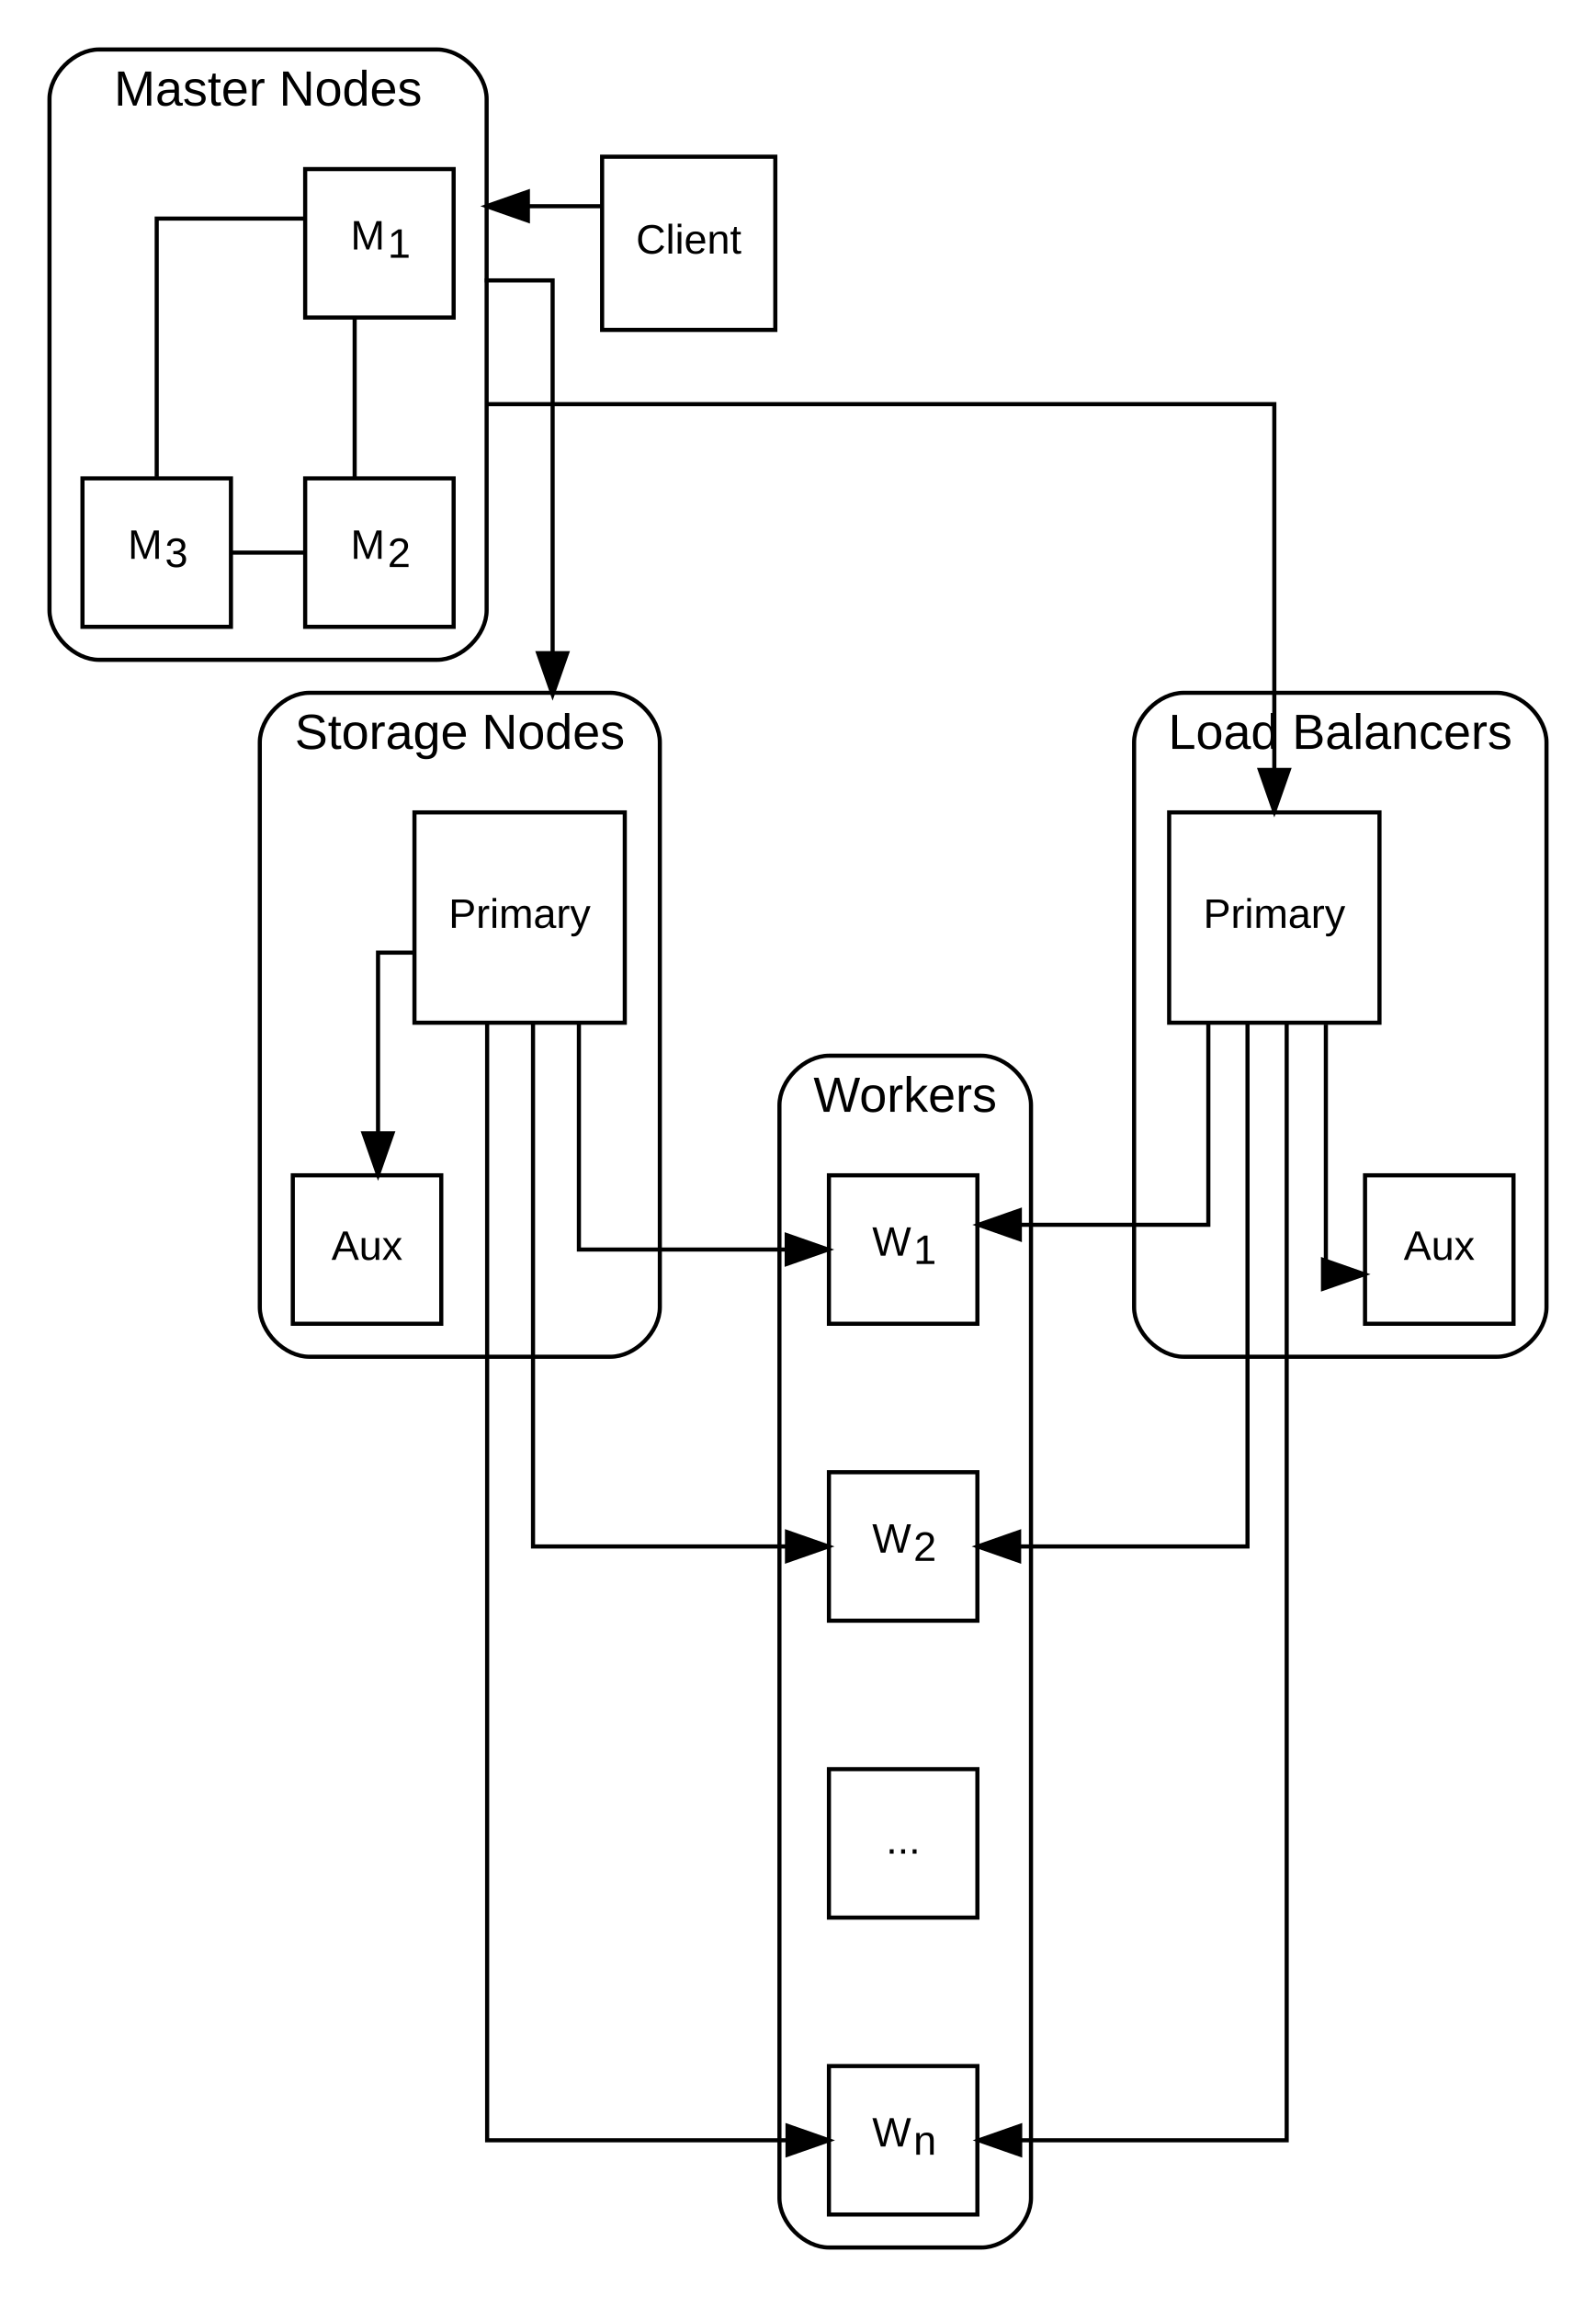
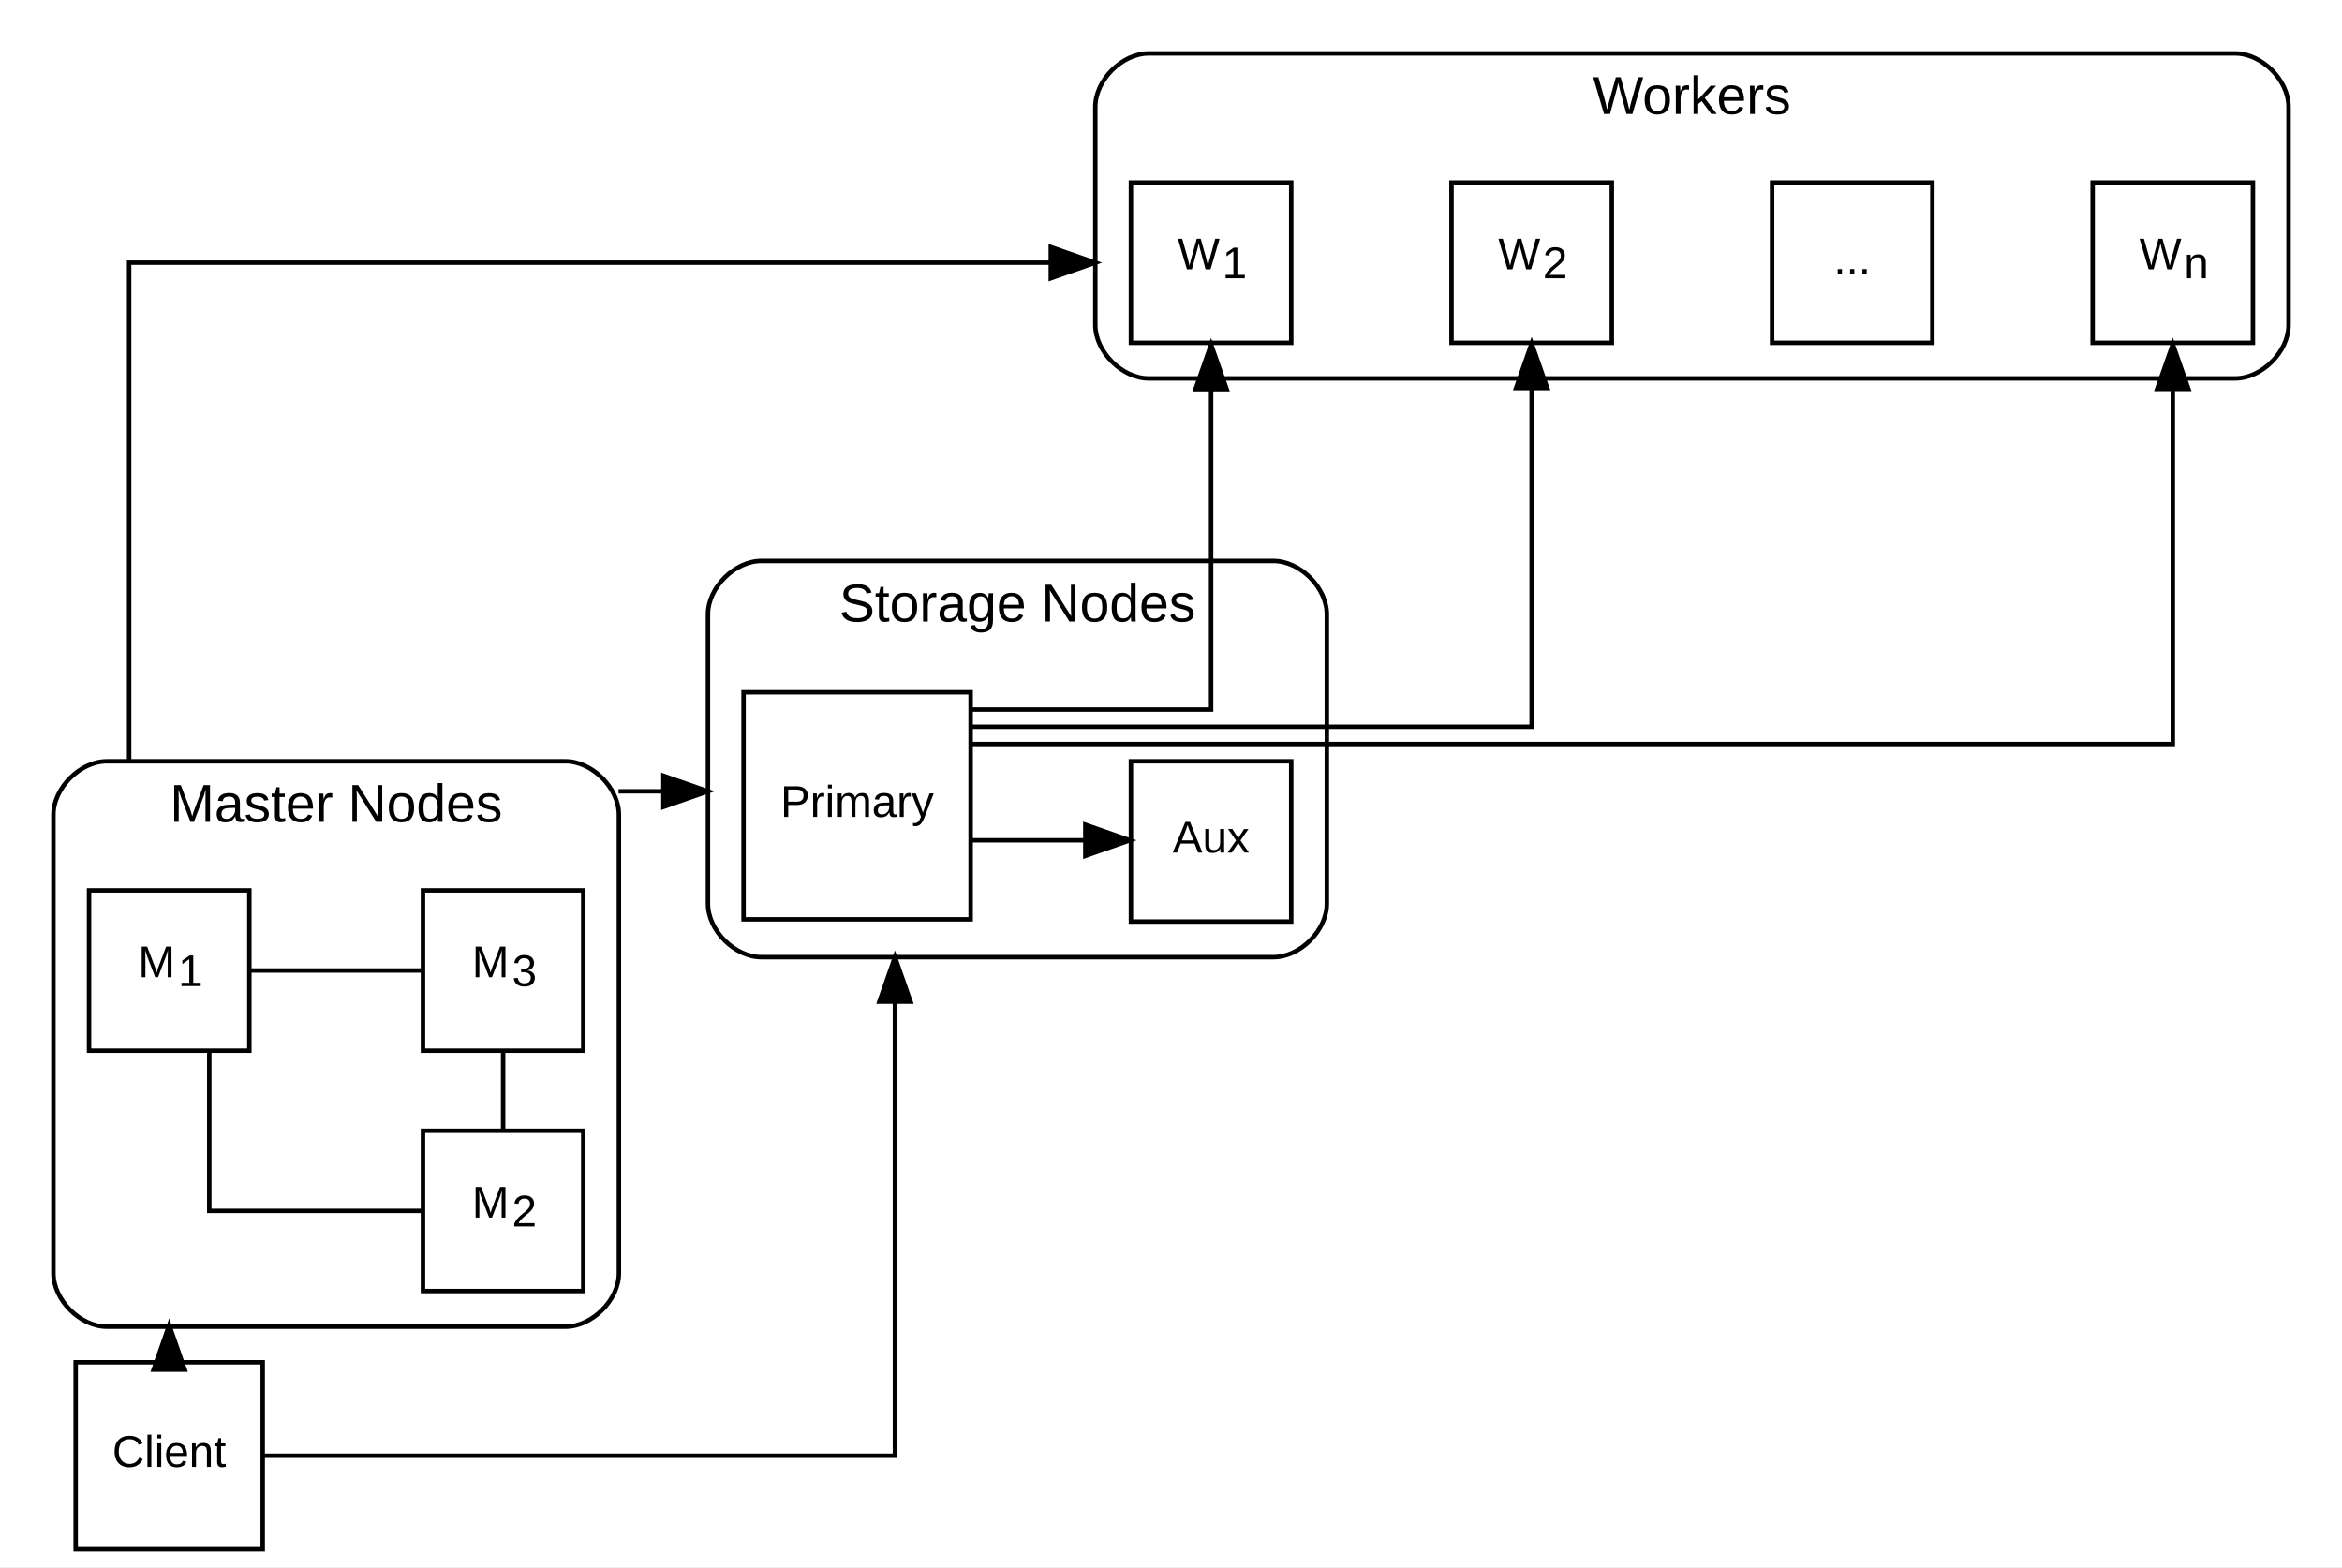
- <svg xmlns="http://www.w3.org/2000/svg" width="387pt" height="557pt" viewBox="0.00 0.00 387.00 557.00">
-   <g id="graph0" class="graph" transform="scale(1 1) rotate(0) translate(4 553)">
-     <polygon fill="white" stroke="none" points="-4,4 -4,-553 383,-553 383,4 -4,4" />
+ <svg xmlns="http://www.w3.org/2000/svg" width="526pt" height="352pt" viewBox="0.00 0.00 526.00 352.00">
+   <g id="graph0" class="graph" transform="scale(1 1) rotate(0) translate(4 348)">
+     <polygon fill="white" stroke="none" points="-4,4 -4,-348 522,-348 522,4 -4,4" />
    <g id="clust1" class="cluster">
-       <path fill="none" stroke="black" d="M20,-393C20,-393 102,-393 102,-393 108,-393 114,-399 114,-405 114,-405 114,-529 114,-529 114,-535 108,-541 102,-541 102,-541 20,-541 20,-541 14,-541 8,-535 8,-529 8,-529 8,-405 8,-405 8,-399 14,-393 20,-393" />
-       <text text-anchor="middle" x="61" y="-527.4" font-family="Arial" font-size="12.00">Master Nodes</text>
+       <path fill="none" stroke="black" d="M20,-50C20,-50 123,-50 123,-50 129,-50 135,-56 135,-62 135,-62 135,-165 135,-165 135,-171 129,-177 123,-177 123,-177 20,-177 20,-177 14,-177 8,-171 8,-165 8,-165 8,-62 8,-62 8,-56 14,-50 20,-50" />
+       <text text-anchor="middle" x="71.5" y="-163.4" font-family="Arial" font-size="12.00">Master Nodes</text>
    </g>
    <g id="clust3" class="cluster">
-       <path fill="none" stroke="black" d="M283,-224C283,-224 359,-224 359,-224 365,-224 371,-230 371,-236 371,-236 371,-373 371,-373 371,-379 365,-385 359,-385 359,-385 283,-385 283,-385 277,-385 271,-379 271,-373 271,-373 271,-236 271,-236 271,-230 277,-224 283,-224" />
-       <text text-anchor="middle" x="321" y="-371.4" font-family="Arial" font-size="12.00">Load Balancers</text>
+       <path fill="none" stroke="black" d="M254,-263C254,-263 498,-263 498,-263 504,-263 510,-269 510,-275 510,-275 510,-324 510,-324 510,-330 504,-336 498,-336 498,-336 254,-336 254,-336 248,-336 242,-330 242,-324 242,-324 242,-275 242,-275 242,-269 248,-263 254,-263" />
+       <text text-anchor="middle" x="376" y="-322.4" font-family="Arial" font-size="12.00">Workers</text>
    </g>
    <g id="clust4" class="cluster">
-       <path fill="none" stroke="black" d="M197,-8C197,-8 234,-8 234,-8 240,-8 246,-14 246,-20 246,-20 246,-285 246,-285 246,-291 240,-297 234,-297 234,-297 197,-297 197,-297 191,-297 185,-291 185,-285 185,-285 185,-20 185,-20 185,-14 191,-8 197,-8" />
-       <text text-anchor="middle" x="215.5" y="-283.4" font-family="Arial" font-size="12.00">Workers</text>
-     </g>
-     <g id="clust5" class="cluster">
-       <path fill="none" stroke="black" d="M71,-224C71,-224 144,-224 144,-224 150,-224 156,-230 156,-236 156,-236 156,-373 156,-373 156,-379 150,-385 144,-385 144,-385 71,-385 71,-385 65,-385 59,-379 59,-373 59,-373 59,-236 59,-236 59,-230 65,-224 71,-224" />
-       <text text-anchor="middle" x="107.5" y="-371.4" font-family="Arial" font-size="12.00">Storage Nodes</text>
+       <path fill="none" stroke="black" d="M167,-133C167,-133 282,-133 282,-133 288,-133 294,-139 294,-145 294,-145 294,-210 294,-210 294,-216 288,-222 282,-222 282,-222 167,-222 167,-222 161,-222 155,-216 155,-210 155,-210 155,-145 155,-145 155,-139 161,-133 167,-133" />
+       <text text-anchor="middle" x="224.5" y="-208.4" font-family="Arial" font-size="12.00">Storage Nodes</text>
    </g>
    <g id="node1" class="node">
-       <polygon fill="none" stroke="black" points="106,-512 70,-512 70,-476 106,-476 106,-512" />
-       <text text-anchor="start" x="81" y="-492.5" font-family="Arial" font-size="10.00">M</text>
-       <text text-anchor="start" x="90" y="-492.5" font-family="Arial" baseline-shift="sub" font-size="10.00">1</text>
+       <polygon fill="none" stroke="black" points="52,-148 16,-148 16,-112 52,-112 52,-148" />
+       <text text-anchor="start" x="27" y="-128.5" font-family="Arial" font-size="10.00">M</text>
+       <text text-anchor="start" x="36" y="-128.5" font-family="Arial" baseline-shift="sub" font-size="10.00">1</text>
    </g>
    <g id="node2" class="node">
-       <polygon fill="none" stroke="black" points="106,-437 70,-437 70,-401 106,-401 106,-437" />
-       <text text-anchor="start" x="81" y="-417.5" font-family="Arial" font-size="10.00">M</text>
-       <text text-anchor="start" x="90" y="-417.5" font-family="Arial" baseline-shift="sub" font-size="10.00">2</text>
+       <polygon fill="none" stroke="black" points="127,-94 91,-94 91,-58 127,-58 127,-94" />
+       <text text-anchor="start" x="102" y="-74.5" font-family="Arial" font-size="10.00">M</text>
+       <text text-anchor="start" x="111" y="-74.5" font-family="Arial" baseline-shift="sub" font-size="10.00">2</text>
    </g>
    <g id="edge1" class="edge">
-       <path fill="none" stroke="black" d="M82,-475.845C82,-464.139 82,-448.972 82,-437.248" />
+       <path fill="none" stroke="black" d="M43,-111.718C43,-96.052 43,-76 43,-76 43,-76 71.424,-76 90.965,-76" />
    </g>
    <g id="node3" class="node">
-       <polygon fill="none" stroke="black" points="52,-437 16,-437 16,-401 52,-401 52,-437" />
-       <text text-anchor="start" x="27" y="-417.5" font-family="Arial" font-size="10.00">M</text>
-       <text text-anchor="start" x="36" y="-417.5" font-family="Arial" baseline-shift="sub" font-size="10.00">3</text>
+       <polygon fill="none" stroke="black" points="127,-148 91,-148 91,-112 127,-112 127,-148" />
+       <text text-anchor="start" x="102" y="-128.5" font-family="Arial" font-size="10.00">M</text>
+       <text text-anchor="start" x="111" y="-128.5" font-family="Arial" baseline-shift="sub" font-size="10.00">3</text>
    </g>
    <g id="edge2" class="edge">
-       <path fill="none" stroke="black" d="M69.718,-500C54.052,-500 34,-500 34,-500 34,-500 34,-461.279 34,-437.38" />
+       <path fill="none" stroke="black" d="M52.155,-130C63.861,-130 79.028,-130 90.752,-130" />
+     </g>
+     <g id="node5" class="node">
+       <polygon fill="none" stroke="black" points="286,-307 250,-307 250,-271 286,-271 286,-307" />
+       <text text-anchor="start" x="260.5" y="-287.5" font-family="Arial" font-size="10.00">W</text>
+       <text text-anchor="start" x="270.5" y="-287.5" font-family="Arial" baseline-shift="sub" font-size="10.00">1</text>
+     </g>
+     <g id="edge8" class="edge">
+       <path fill="none" stroke="black" d="M25,-176.738C25,-223.647 25,-289 25,-289 25,-289 239.736,-289 239.736,-289" />
+       <polygon fill="black" stroke="black" points="232,-292.5 242,-289 232,-285.5 232,-292.5" />
+     </g>
+     <g id="node8" class="node">
+       <polygon fill="none" stroke="black" points="214,-192.5 163,-192.5 163,-141.5 214,-141.5 214,-192.5" />
+       <text text-anchor="middle" x="188.5" y="-164.5" font-family="Arial" font-size="10.00">Primary</text>
+     </g>
+     <g id="edge9" class="edge">
+       <path fill="none" stroke="black" d="M134.916,-170.25C145.781,-170.25 152.987,-170.25 152.987,-170.25" />
+       <polygon fill="black" stroke="black" points="145,-173.75 155,-170.25 145,-166.75 145,-173.75" />
+     </g>
+     <g id="node9" class="node">
+       <polygon fill="none" stroke="black" points="286,-177 250,-177 250,-141 286,-141 286,-177" />
+       <text text-anchor="middle" x="268" y="-156.5" font-family="Arial" font-size="10.00">Aux</text>
+     </g>
+     <g id="edge3" class="edge">
+       <path fill="none" stroke="black" d="M109,-94.282C109,-99.912 109,-106.108 109,-111.737" />
    </g>
    <g id="node4" class="node">
-       <polygon fill="none" stroke="black" points="330.5,-356 279.5,-356 279.5,-305 330.5,-305 330.5,-356" />
-       <text text-anchor="middle" x="305" y="-328" font-family="Arial" font-size="10.00">Primary</text>
+       <polygon fill="none" stroke="black" points="430,-307 394,-307 394,-271 430,-271 430,-307" />
+       <text text-anchor="middle" x="412" y="-286.5" font-family="Arial" font-size="10.00">...</text>
    </g>
-     <g id="edge9" class="edge">
-       <path fill="none" stroke="black" d="M113.85,-455C166.376,-455 305,-455 305,-455 305,-455 305,-366.296 305,-366.296" />
-       <polygon fill="black" stroke="black" points="308.5,-366.296 305,-356.296 301.5,-366.297 308.5,-366.296" />
+     <g id="node7" class="node">
+       <polygon fill="none" stroke="black" points="502,-307 466,-307 466,-271 502,-271 502,-307" />
+       <text text-anchor="start" x="476.5" y="-287.5" font-family="Arial" font-size="10.00">W</text>
+       <text text-anchor="start" x="486.5" y="-287.5" font-family="Arial" baseline-shift="sub" font-size="10.00">n</text>
+     </g>
+     <g id="node6" class="node">
+       <polygon fill="none" stroke="black" points="358,-307 322,-307 322,-271 358,-271 358,-307" />
+       <text text-anchor="start" x="332.5" y="-287.5" font-family="Arial" font-size="10.00">W</text>
+       <text text-anchor="start" x="342.5" y="-287.5" font-family="Arial" baseline-shift="sub" font-size="10.00">2</text>
+     </g>
+     <g id="edge10" class="edge">
+       <path fill="none" stroke="black" d="M214.092,-188.625C237.332,-188.625 268,-188.625 268,-188.625 268,-188.625 268,-260.59 268,-260.59" />
+       <polygon fill="black" stroke="black" points="264.5,-260.59 268,-270.59 271.5,-260.59 264.5,-260.59" />
+     </g>
+     <g id="edge11" class="edge">
+       <path fill="none" stroke="black" d="M214.2,-184.75C257.424,-184.75 340,-184.75 340,-184.75 340,-184.75 340,-260.841 340,-260.841" />
+       <polygon fill="black" stroke="black" points="336.5,-260.841 340,-270.841 343.5,-260.841 336.5,-260.841" />
+     </g>
+     <g id="edge12" class="edge">
+       <path fill="none" stroke="black" d="M214.207,-180.875C286.1,-180.875 484,-180.875 484,-180.875 484,-180.875 484,-260.658 484,-260.658" />
+       <polygon fill="black" stroke="black" points="480.5,-260.658 484,-270.658 487.5,-260.658 480.5,-260.658" />
+     </g>
+     <g id="edge7" class="edge">
+       <path fill="none" stroke="black" d="M214.092,-159.25C214.092,-159.25 239.761,-159.25 239.761,-159.25" />
+       <polygon fill="black" stroke="black" points="239.761,-162.75 249.761,-159.25 239.761,-155.75 239.761,-162.75" />
    </g>
    <g id="node10" class="node">
-       <polygon fill="none" stroke="black" points="147.5,-356 96.5,-356 96.5,-305 147.5,-305 147.5,-356" />
-       <text text-anchor="middle" x="122" y="-328" font-family="Arial" font-size="10.00">Primary</text>
+       <polygon fill="none" stroke="black" points="55,-42 13,-42 13,-0 55,-0 55,-42" />
+       <text text-anchor="middle" x="34" y="-18.5" font-family="Arial" font-size="10.00">Client</text>
    </g>
-     <g id="edge10" class="edge">
-       <path fill="none" stroke="black" d="M113.551,-485C122.333,-485 130,-485 130,-485 130,-485 130,-430.031 130,-394.816" />
-       <polygon fill="black" stroke="black" points="133.5,-394.604 130,-384.604 126.5,-394.604 133.5,-394.604" />
+     <g id="edge19" class="edge">
+       <path fill="none" stroke="black" d="M34,-42.016C34,-42.016 34,-42.068 34,-42.168" />
+       <polygon fill="black" stroke="black" points="30.5,-40.348 34,-50.348 37.5,-40.348 30.5,-40.348" />
    </g>
-     <g id="node11" class="node">
-       <polygon fill="none" stroke="black" points="103,-268 67,-268 67,-232 103,-232 103,-268" />
-       <text text-anchor="middle" x="85" y="-247.5" font-family="Arial" font-size="10.00">Aux</text>
-     </g>
-     <g id="edge3" class="edge">
-       <path fill="none" stroke="black" d="M69.718,-419C64.088,-419 57.892,-419 52.263,-419" />
-     </g>
-     <g id="node5" class="node">
-       <polygon fill="none" stroke="black" points="363,-268 327,-268 327,-232 363,-232 363,-268" />
-       <text text-anchor="middle" x="345" y="-247.5" font-family="Arial" font-size="10.00">Aux</text>
-     </g>
-     <g id="edge4" class="edge">
-       <path fill="none" stroke="black" d="M317.5,-304.547C317.5,-279.068 317.5,-244 317.5,-244 317.5,-244 318.431,-244 318.431,-244" />
-       <polygon fill="black" stroke="black" points="316.81,-247.5 326.81,-244 316.81,-240.5 316.81,-247.5" />
-     </g>
-     <g id="node7" class="node">
-       <polygon fill="none" stroke="black" points="233,-268 197,-268 197,-232 233,-232 233,-268" />
-       <text text-anchor="start" x="207.5" y="-248.5" font-family="Arial" font-size="10.00">W</text>
-       <text text-anchor="start" x="217.5" y="-248.5" font-family="Arial" baseline-shift="sub" font-size="10.00">1</text>
-     </g>
-     <g id="edge11" class="edge">
-       <path fill="none" stroke="black" d="M289,-304.861C289,-283.311 289,-256 289,-256 289,-256 243.292,-256 243.292,-256" />
-       <polygon fill="black" stroke="black" points="243.292,-252.5 233.292,-256 243.292,-259.5 243.292,-252.5" />
-     </g>
-     <g id="node8" class="node">
-       <polygon fill="none" stroke="black" points="233,-196 197,-196 197,-160 233,-160 233,-196" />
-       <text text-anchor="start" x="207.5" y="-176.5" font-family="Arial" font-size="10.00">W</text>
-       <text text-anchor="start" x="217.5" y="-176.5" font-family="Arial" baseline-shift="sub" font-size="10.00">2</text>
-     </g>
-     <g id="edge12" class="edge">
-       <path fill="none" stroke="black" d="M298.5,-304.975C298.5,-261.562 298.5,-178 298.5,-178 298.5,-178 243.118,-178 243.118,-178" />
-       <polygon fill="black" stroke="black" points="243.118,-174.5 233.118,-178 243.118,-181.5 243.118,-174.5" />
-     </g>
-     <g id="node9" class="node">
-       <polygon fill="none" stroke="black" points="233,-52 197,-52 197,-16 233,-16 233,-52" />
-       <text text-anchor="start" x="207.5" y="-32.5" font-family="Arial" font-size="10.00">W</text>
-       <text text-anchor="start" x="217.5" y="-32.5" font-family="Arial" baseline-shift="sub" font-size="10.00">n</text>
-     </g>
-     <g id="edge13" class="edge">
-       <path fill="none" stroke="black" d="M308,-304.964C308,-233.044 308,-34 308,-34 308,-34 243.374,-34 243.374,-34" />
-       <polygon fill="black" stroke="black" points="243.374,-30.5 233.374,-34 243.374,-37.5 243.374,-30.5" />
-     </g>
-     <g id="node6" class="node">
-       <polygon fill="none" stroke="black" points="233,-124 197,-124 197,-88 233,-88 233,-124" />
-       <text text-anchor="middle" x="215" y="-103.5" font-family="Arial" font-size="10.00">...</text>
-     </g>
-     <g id="edge14" class="edge">
-       <path fill="none" stroke="black" d="M136.375,-304.586C136.375,-281.053 136.375,-250 136.375,-250 136.375,-250 186.764,-250 186.764,-250" />
-       <polygon fill="black" stroke="black" points="186.764,-253.5 196.764,-250 186.764,-246.5 186.764,-253.5" />
-     </g>
-     <g id="edge15" class="edge">
-       <path fill="none" stroke="black" d="M125.25,-304.975C125.25,-261.562 125.25,-178 125.25,-178 125.25,-178 186.838,-178 186.838,-178" />
-       <polygon fill="black" stroke="black" points="186.838,-181.5 196.838,-178 186.838,-174.5 186.838,-181.5" />
-     </g>
-     <g id="edge16" class="edge">
-       <path fill="none" stroke="black" d="M114.125,-304.964C114.125,-233.044 114.125,-34 114.125,-34 114.125,-34 186.966,-34 186.966,-34" />
-       <polygon fill="black" stroke="black" points="186.966,-37.5 196.966,-34 186.966,-30.5 186.966,-37.5" />
-     </g>
-     <g id="edge8" class="edge">
-       <path fill="none" stroke="black" d="M96.33,-322C91.363,-322 87.667,-322 87.667,-322 87.667,-322 87.667,-278.169 87.667,-278.169" />
-       <polygon fill="black" stroke="black" points="91.167,-278.169 87.667,-268.169 84.167,-278.169 91.167,-278.169" />
-     </g>
-     <g id="node12" class="node">
-       <polygon fill="none" stroke="black" points="184,-515 142,-515 142,-473 184,-473 184,-515" />
-       <text text-anchor="middle" x="163" y="-491.5" font-family="Arial" font-size="10.00">Client</text>
-     </g>
-     <g id="edge23" class="edge">
-       <path fill="none" stroke="black" d="M141.709,-503C141.709,-503 116.042,-503 116.042,-503" />
-       <polygon fill="black" stroke="black" points="124,-499.5 114,-503 124,-506.5 124,-499.5" />
+     <g id="edge20" class="edge">
+       <path fill="none" stroke="black" d="M55.309,-21C99.493,-21 197,-21 197,-21 197,-21 197,-131.234 197,-131.234" />
+       <polygon fill="black" stroke="black" points="193.501,-123 197,-133 200.501,-123 193.501,-123" />
    </g>
  </g>
</svg>
